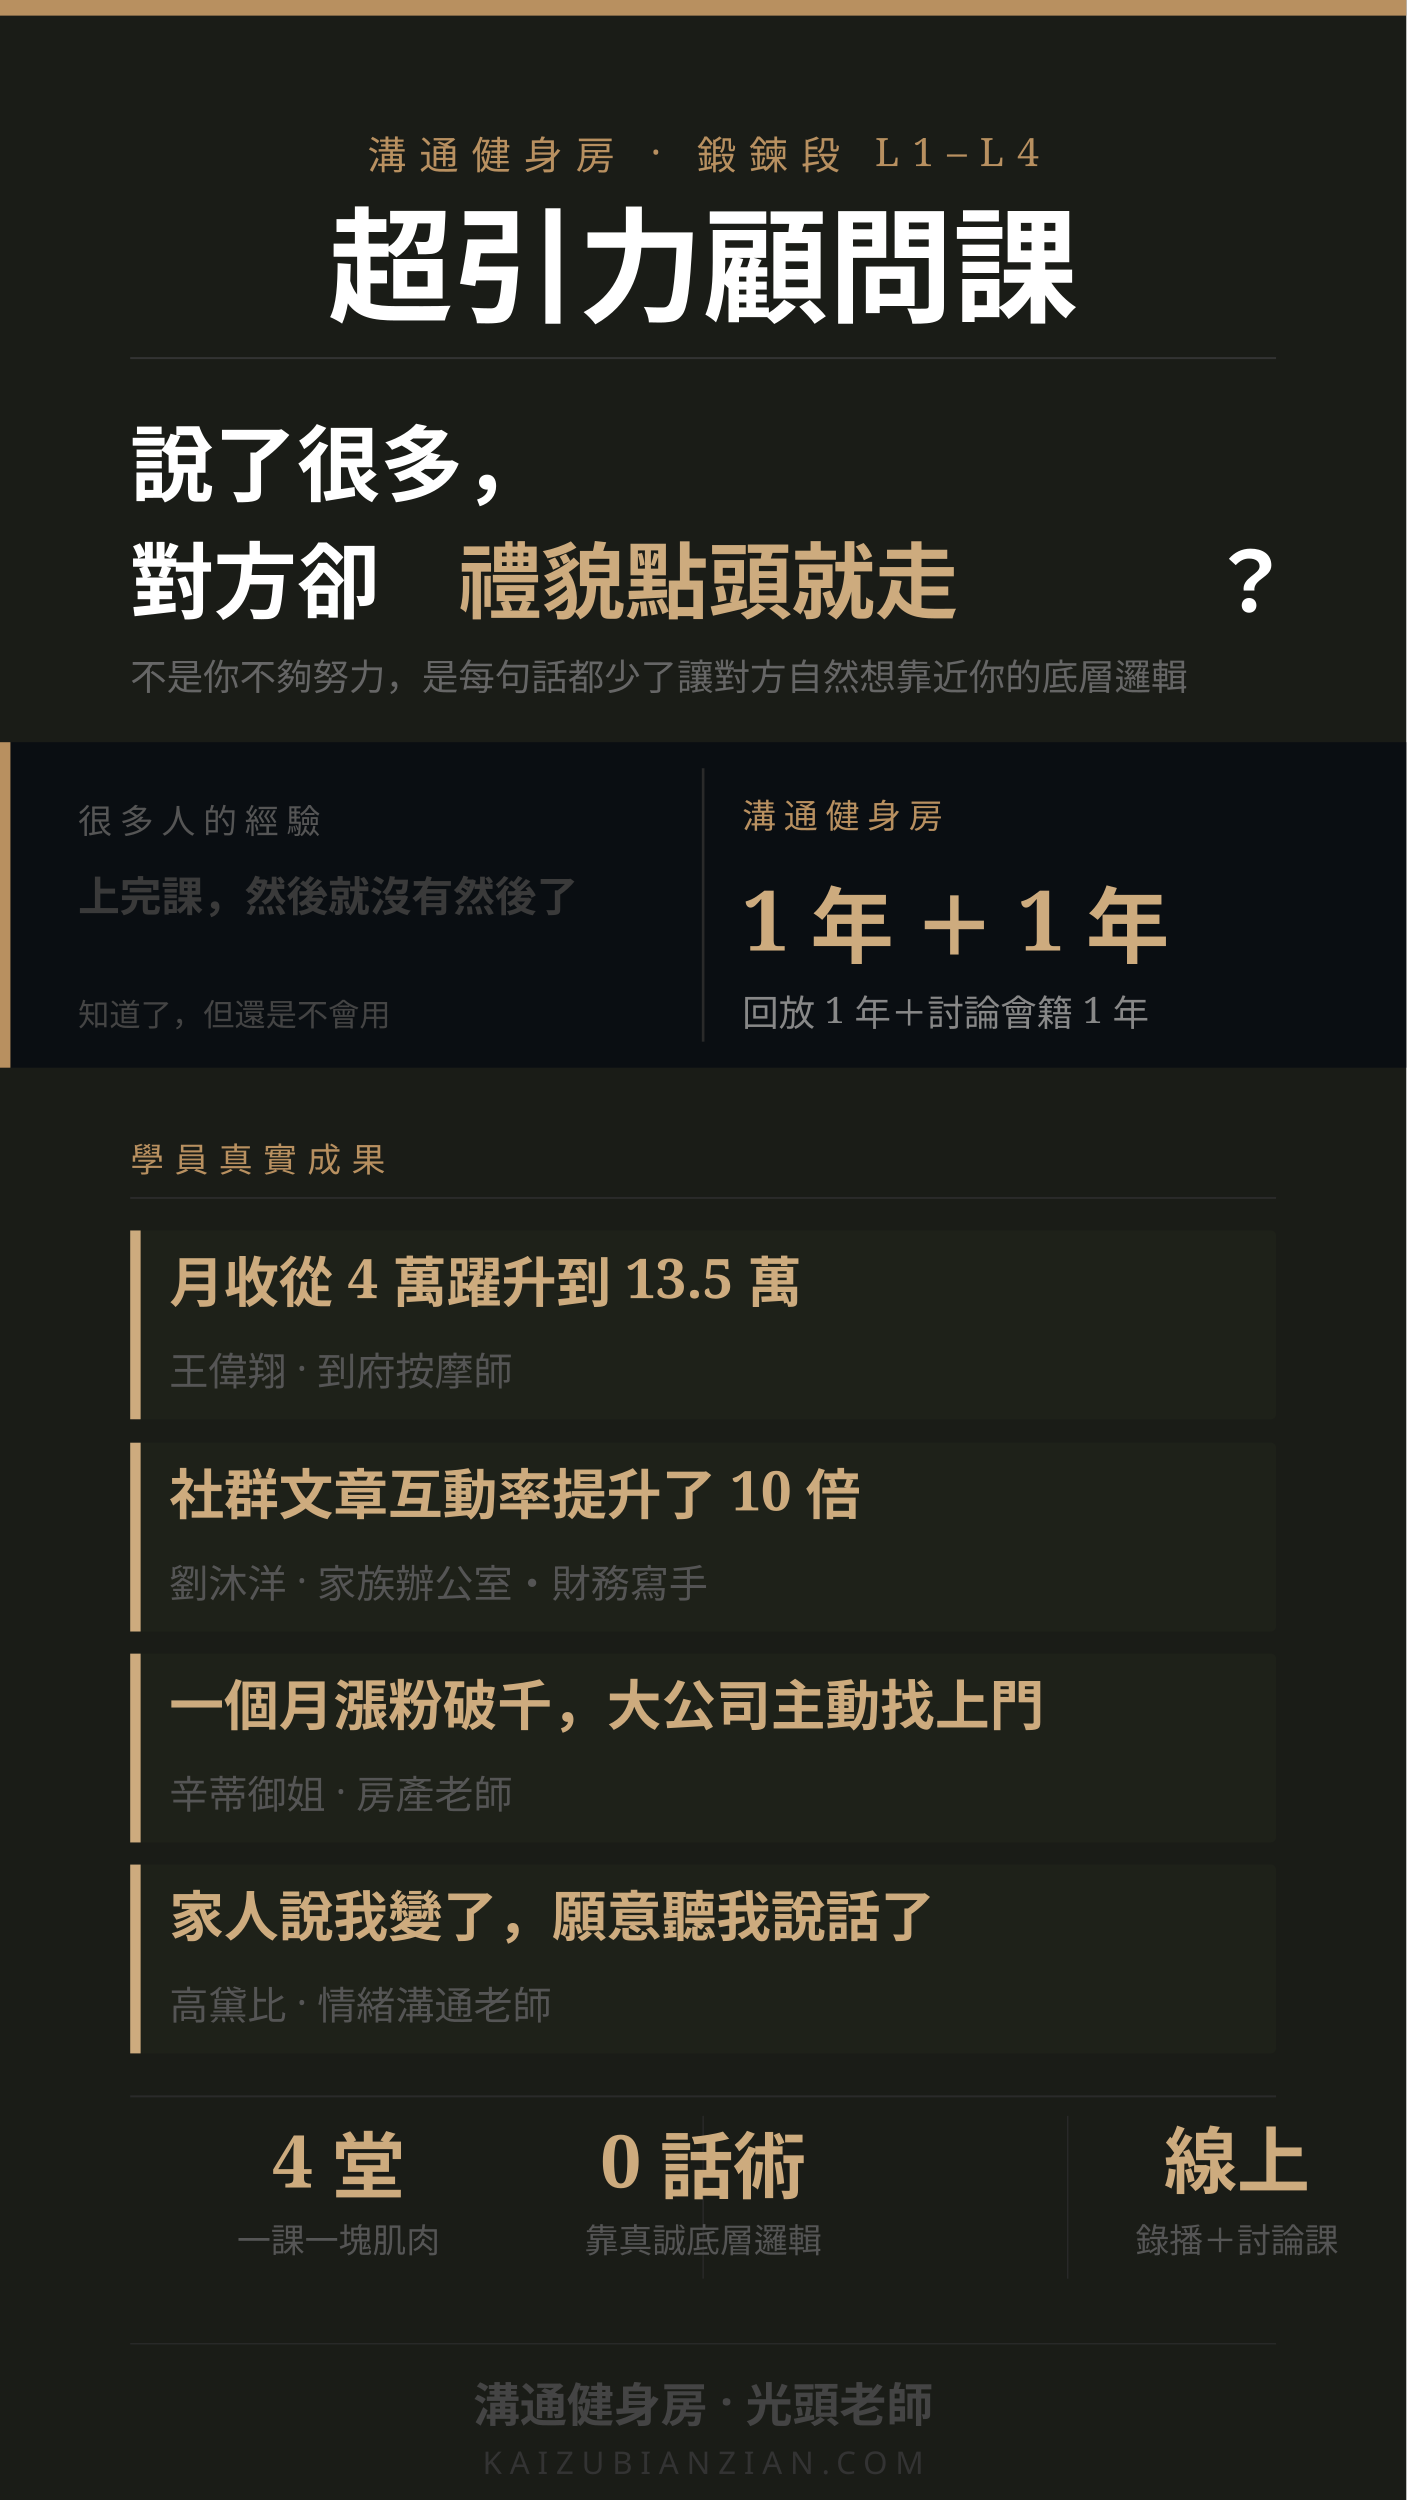
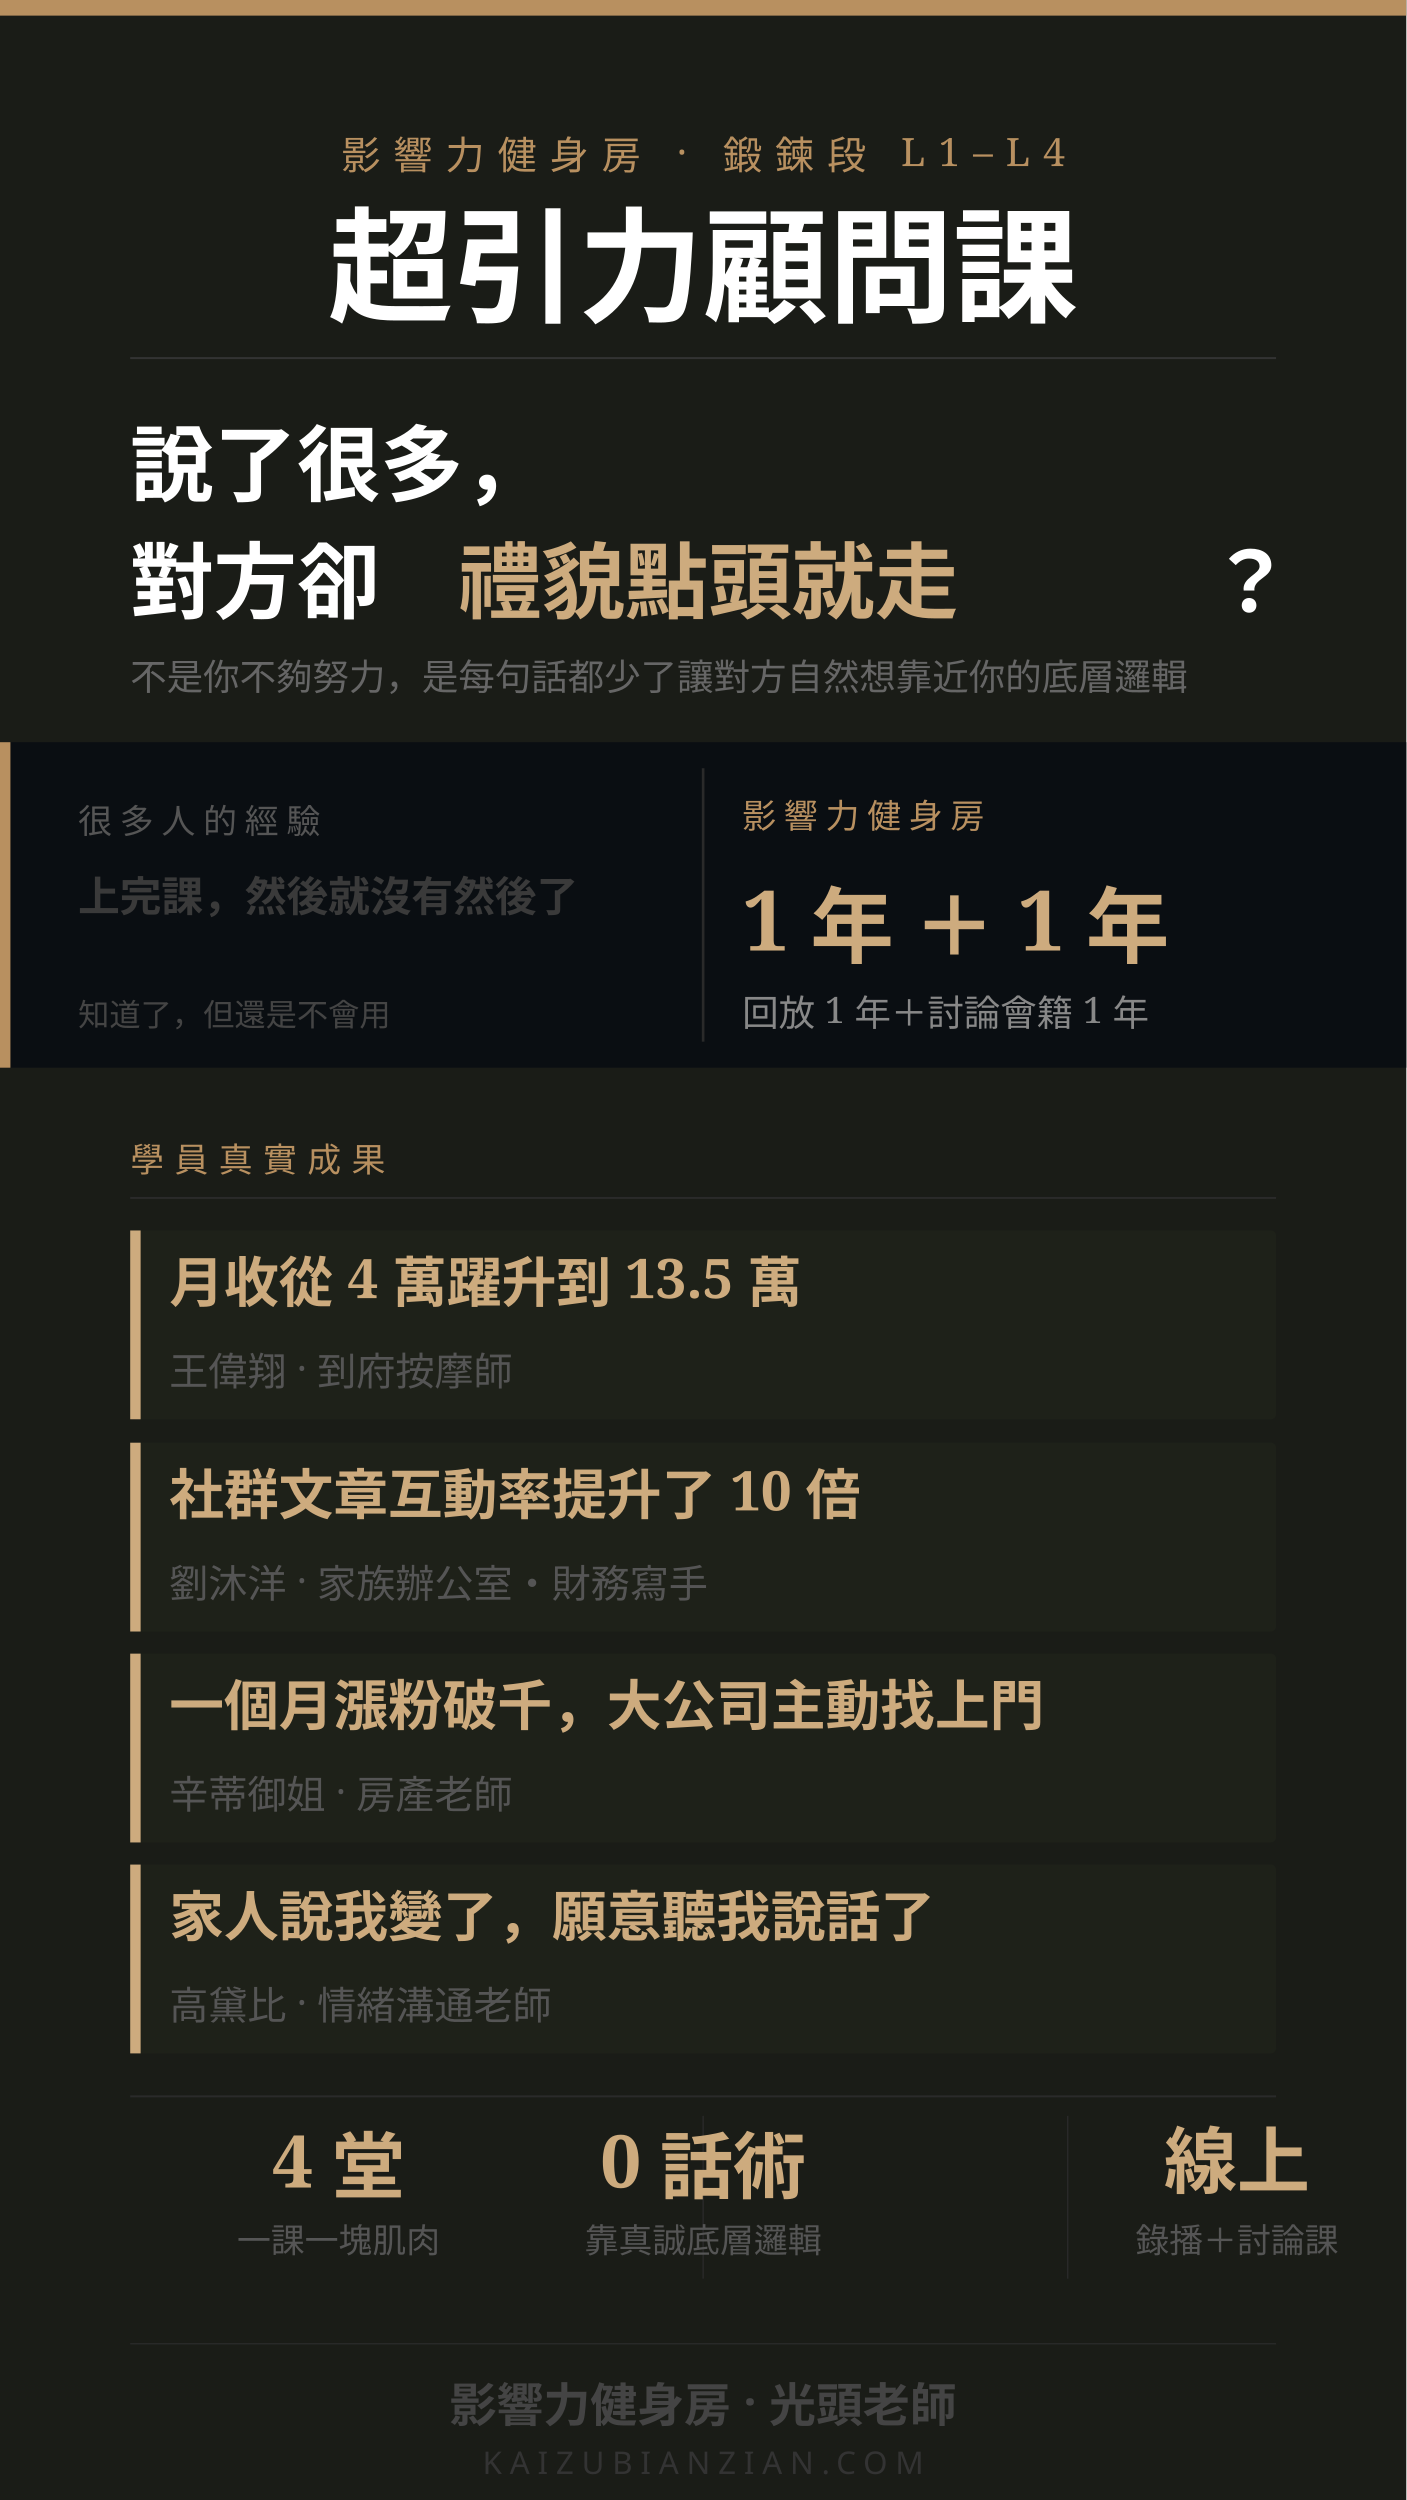
<svg xmlns="http://www.w3.org/2000/svg" width="1080" height="1920" viewBox="0 0 1080 1920">
  <rect width="1080" height="1920" fill="#1a1c17" />
  <rect x="0" y="0" width="1080" height="12" fill="#b89060" />
-   <text x="540" y="130" text-anchor="middle" font-family="serif" font-size="30" font-weight="400" fill="#b89060" letter-spacing="10">溝通健身房 · 鍛鍊段 L1–L4</text>
+   <text x="540" y="130" text-anchor="middle" font-family="serif" font-size="30" font-weight="400" fill="#b89060" letter-spacing="10">影響力健身房 · 鍛鍊段 L1–L4</text>
  <text x="540" y="240" text-anchor="middle" font-family="serif" font-size="96" font-weight="900" fill="#ffffff">超引力顧問課</text>
  <line x1="100" y1="275" x2="980" y2="275" stroke="#333" stroke-width="1.5" />
  <text x="100" y="380" font-family="serif" font-size="64" font-weight="900" fill="#ffffff">說了很多，</text>
  <text x="100" y="470" font-family="serif" font-size="64" font-weight="900" fill="#ffffff">對方卻</text>
  <text x="352" y="470" font-family="serif" font-size="64" font-weight="900" fill="#cdab7e">禮貌點頭就走</text>
  <text x="928" y="470" font-family="serif" font-size="64" font-weight="900" fill="#ffffff">？</text>
  <text x="100" y="530" font-family="sans-serif" font-size="28" fill="#666">不是你不夠努力，是每句話都少了讓對方自然想靠近你的底層邏輯</text>
  <rect x="0" y="570" width="1080" height="250" fill="#0a0e12" />
  <rect x="0" y="570" width="8" height="250" fill="#b89060" />
  <text x="60" y="640" font-family="sans-serif" font-size="26" fill="#555" letter-spacing="6">很多人的經驗</text>
  <text x="60" y="700" font-family="serif" font-size="32" font-weight="900" fill="#3a3a3a">上完課，然後就沒有然後了</text>
  <text x="60" y="788" font-family="sans-serif" font-size="24" fill="#444">知道了，但還是不會用</text>
  <line x1="540" y1="590" x2="540" y2="800" stroke="#2a2a2a" stroke-width="2" />
-   <text x="570" y="636" font-family="sans-serif" font-size="26" fill="#b89060" letter-spacing="6">溝通健身房</text>
+   <text x="570" y="636" font-family="sans-serif" font-size="26" fill="#b89060" letter-spacing="6">影響力健身房</text>
  <text x="570" y="730" font-family="serif" font-size="64" font-weight="900" fill="#cdab7e">1 年 ＋ 1 年</text>
  <text x="570" y="788" font-family="serif" font-size="28" fill="#888">回放 1 年＋討論會籍 1 年</text>
  <text x="100" y="900" font-family="sans-serif" font-size="26" fill="#b89060" letter-spacing="8">學員真實成果</text>
  <line x1="100" y1="920" x2="980" y2="920" stroke="#2a2a2a" stroke-width="1.5" />
  <rect x="100" y="945" width="880" height="145" fill="#1e2119" rx="4" />
  <rect x="100" y="945" width="8" height="145" fill="#cdab7e" />
  <text x="130" y="1000" font-family="serif" font-size="42" font-weight="900" fill="#cdab7e">月收從 4 萬躍升到 13.5 萬</text>
  <text x="130" y="1064" font-family="sans-serif" font-size="30" fill="#555">王偉翔 · 到府按摩師</text>
  <rect x="100" y="1108" width="880" height="145" fill="#1e2119" rx="4" />
  <rect x="100" y="1108" width="8" height="145" fill="#cdab7e" />
  <text x="130" y="1163" font-family="serif" font-size="42" font-weight="900" fill="#cdab7e">社群文章互動率提升了 10 倍</text>
  <text x="130" y="1227" font-family="sans-serif" font-size="30" fill="#555">劉沐洋 · 家族辦公室・財務寫手</text>
  <rect x="100" y="1270" width="880" height="145" fill="#1e2119" rx="4" />
  <rect x="100" y="1270" width="8" height="145" fill="#cdab7e" />
  <text x="130" y="1325" font-family="serif" font-size="42" font-weight="900" fill="#cdab7e">一個月漲粉破千，大公司主動找上門</text>
  <text x="130" y="1389" font-family="sans-serif" font-size="30" fill="#555">辛蒂御姐 · 房產老師</text>
  <rect x="100" y="1432" width="880" height="145" fill="#1e2119" rx="4" />
  <rect x="100" y="1432" width="8" height="145" fill="#cdab7e" />
  <text x="130" y="1487" font-family="serif" font-size="42" font-weight="900" fill="#cdab7e">家人說我變了，願意聽我說話了</text>
  <text x="130" y="1551" font-family="sans-serif" font-size="30" fill="#555">高黛比 · 情緒溝通老師</text>
  <line x1="100" y1="1610" x2="980" y2="1610" stroke="#2a2a2a" stroke-width="1.5" />
  <text x="260" y="1680" text-anchor="middle" font-family="serif" font-size="56" font-weight="900" fill="#cdab7e">4 堂</text>
  <text x="260" y="1730" text-anchor="middle" font-family="sans-serif" font-size="26" fill="#555">一課一塊肌肉</text>
  <line x1="540" y1="1625" x2="540" y2="1750" stroke="#2a2a2a" stroke-width="1" />
  <text x="540" y="1680" text-anchor="middle" font-family="serif" font-size="56" font-weight="900" fill="#cdab7e">0 話術</text>
  <text x="540" y="1730" text-anchor="middle" font-family="sans-serif" font-size="26" fill="#555">靠真誠底層邏輯</text>
  <line x1="820" y1="1625" x2="820" y2="1750" stroke="#2a2a2a" stroke-width="1" />
  <text x="950" y="1680" text-anchor="middle" font-family="serif" font-size="56" font-weight="900" fill="#cdab7e">線上</text>
  <text x="950" y="1730" text-anchor="middle" font-family="sans-serif" font-size="26" fill="#555">錄播＋討論課</text>
  <line x1="100" y1="1800" x2="980" y2="1800" stroke="#2a2a2a" stroke-width="1" />
-   <text x="540" y="1860" text-anchor="middle" font-family="serif" font-size="36" font-weight="900" fill="#444">溝通健身房 · 光頭老師</text>
+   <text x="540" y="1860" text-anchor="middle" font-family="serif" font-size="36" font-weight="900" fill="#444">影響力健身房 · 光頭老師</text>
  <text x="540" y="1900" text-anchor="middle" font-family="sans-serif" font-size="24" fill="#333" letter-spacing="6">KAIZUBIANZIAN.COM</text>
</svg>
